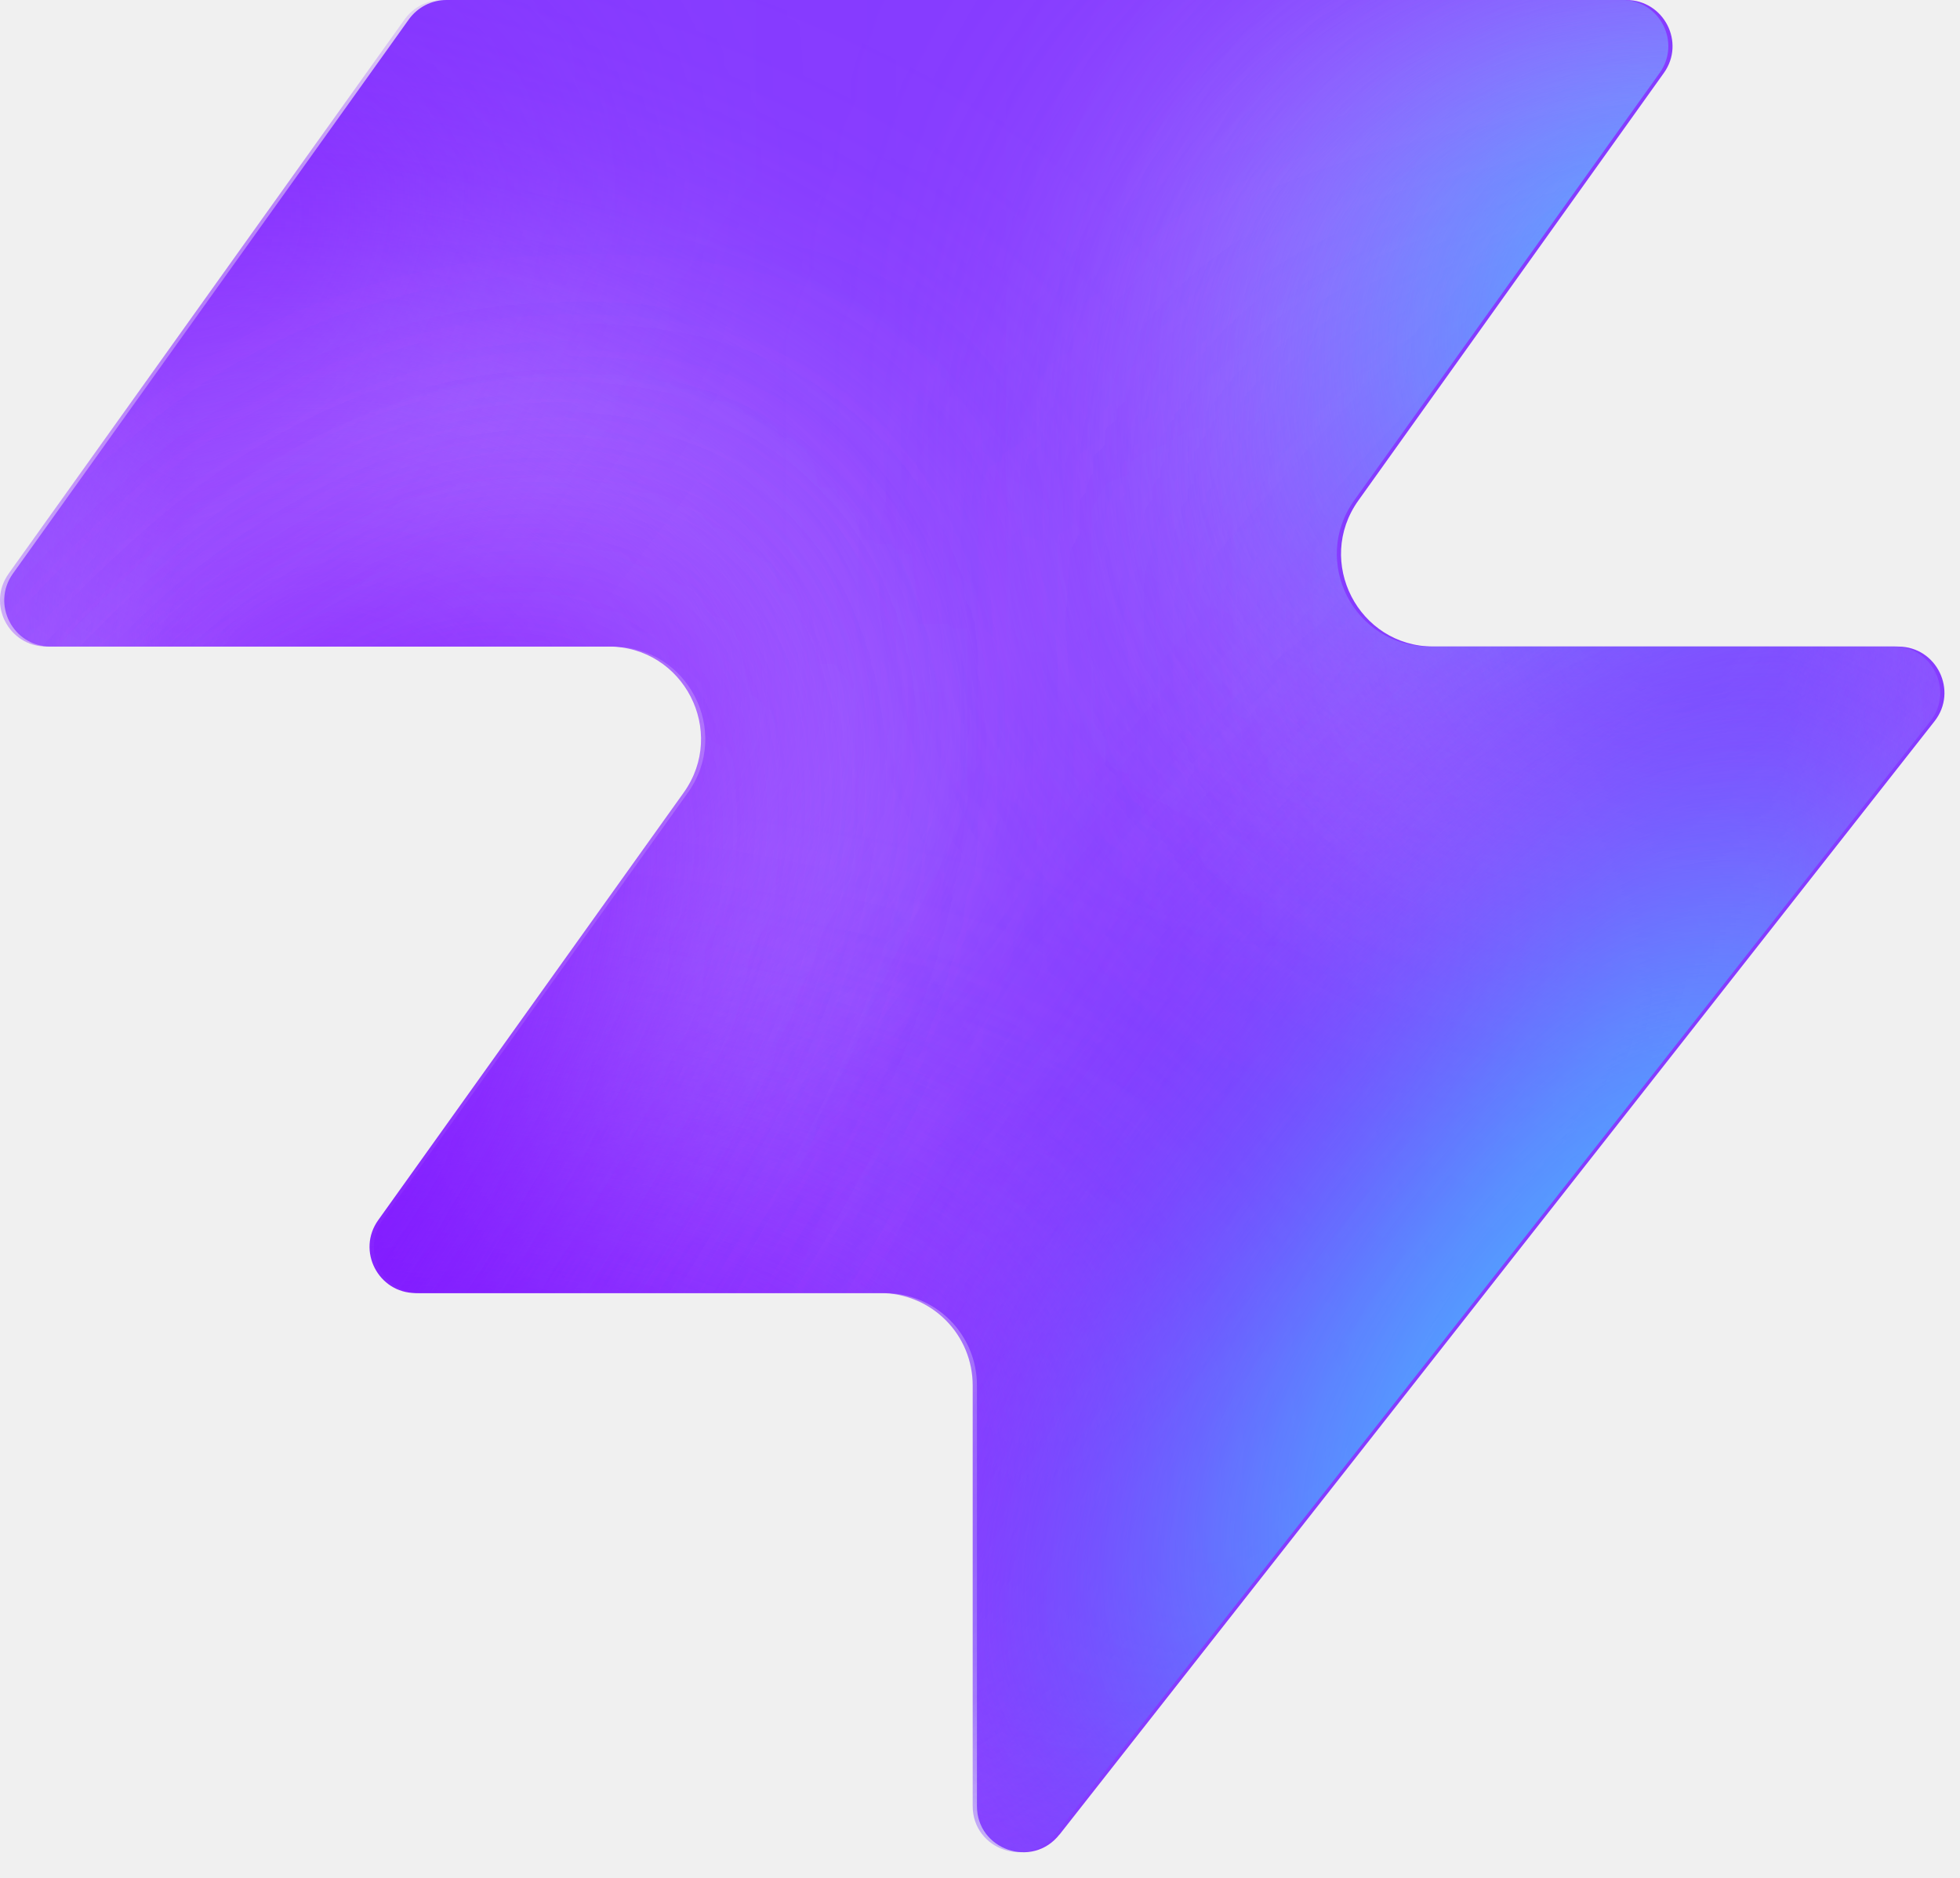
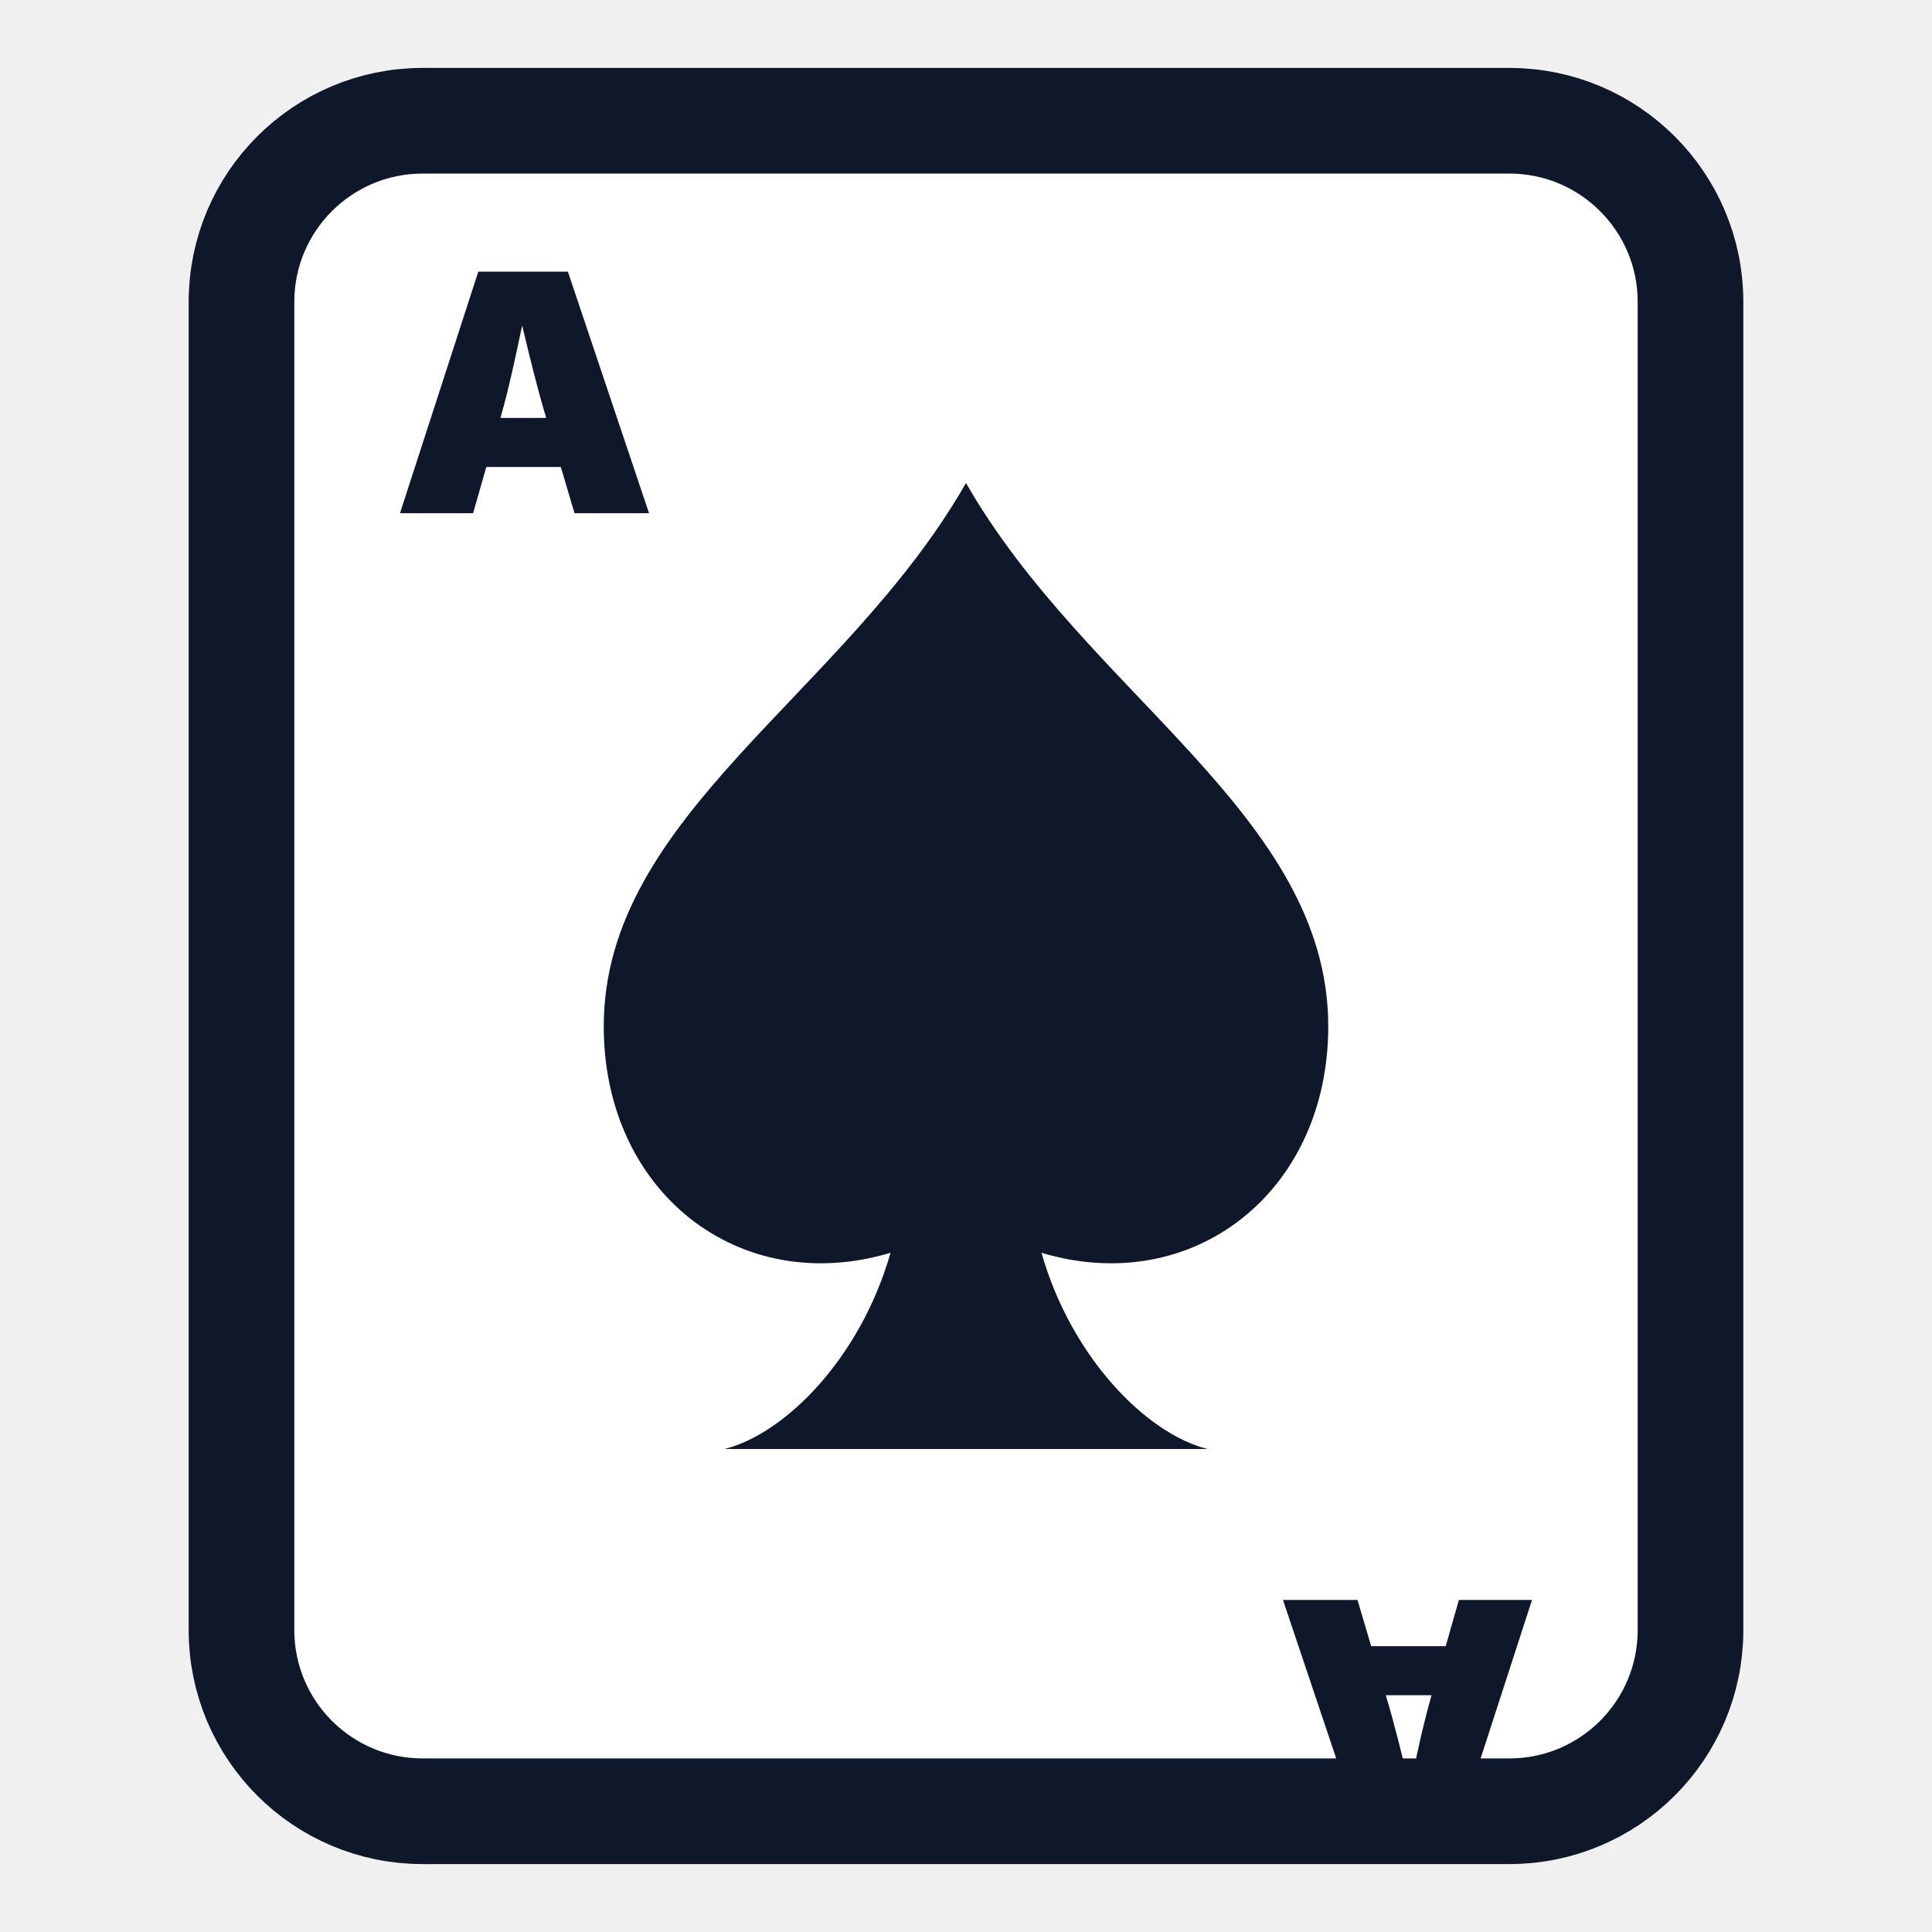
- <svg xmlns="http://www.w3.org/2000/svg" width="48" height="46" fill="none" viewBox="0 0 48 46">
-   <path fill="#863bff" d="M25.946 44.938c-.664.845-2.021.375-2.021-.698V33.937a2.26 2.26 0 0 0-2.262-2.262H10.287c-.92 0-1.456-1.04-.92-1.788l7.48-10.471c1.07-1.497 0-3.578-1.842-3.578H1.237c-.92 0-1.456-1.04-.92-1.788L10.013.474c.214-.297.556-.474.92-.474h28.894c.92 0 1.456 1.04.92 1.788l-7.48 10.471c-1.07 1.498 0 3.579 1.842 3.579h11.377c.943 0 1.473 1.088.89 1.83L25.947 44.94z" style="fill:#863bff;fill:color(display-p3 .525 .23 1);fill-opacity:1" />
-   <mask id="a" width="48" height="46" x="0" y="0" maskUnits="userSpaceOnUse" style="mask-type:alpha">
-     <path fill="#000" d="M25.842 44.938c-.664.844-2.021.375-2.021-.698V33.937a2.26 2.26 0 0 0-2.262-2.262H10.183c-.92 0-1.456-1.04-.92-1.788l7.48-10.471c1.07-1.498 0-3.579-1.842-3.579H1.133c-.92 0-1.456-1.04-.92-1.787L9.91.473c.214-.297.556-.474.92-.474h28.894c.92 0 1.456 1.04.92 1.788l-7.48 10.471c-1.07 1.498 0 3.578 1.842 3.578h11.377c.943 0 1.473 1.088.89 1.832L25.843 44.94z" style="fill:#000;fill-opacity:1" />
-   </mask>
-   <g mask="url(#a)">
-     <g filter="url(#b)">
-       <ellipse cx="5.508" cy="14.704" fill="#ede6ff" rx="5.508" ry="14.704" style="fill:#ede6ff;fill:color(display-p3 .927 .903 1);fill-opacity:1" transform="matrix(.00324 1 1 -.00324 -4.47 31.516)" />
-     </g>
-     <g filter="url(#c)">
-       <ellipse cx="10.399" cy="29.851" fill="#ede6ff" rx="10.399" ry="29.851" style="fill:#ede6ff;fill:color(display-p3 .927 .903 1);fill-opacity:1" transform="matrix(.00324 1 1 -.00324 -39.328 7.883)" />
-     </g>
-     <g filter="url(#d)">
-       <ellipse cx="5.508" cy="30.487" fill="#7e14ff" rx="5.508" ry="30.487" style="fill:#7e14ff;fill:color(display-p3 .492 .077 1);fill-opacity:1" transform="rotate(89.814 -25.913 -14.639)scale(1 -1)" />
-     </g>
-     <g filter="url(#e)">
-       <ellipse cx="5.508" cy="30.599" fill="#7e14ff" rx="5.508" ry="30.599" style="fill:#7e14ff;fill:color(display-p3 .492 .077 1);fill-opacity:1" transform="rotate(89.814 -32.644 -3.334)scale(1 -1)" />
-     </g>
-     <g filter="url(#f)">
-       <ellipse cx="5.508" cy="30.599" fill="#7e14ff" rx="5.508" ry="30.599" style="fill:#7e14ff;fill:color(display-p3 .492 .077 1);fill-opacity:1" transform="matrix(.00324 1 1 -.00324 -34.34 30.47)" />
-     </g>
-     <g filter="url(#g)">
-       <ellipse cx="14.072" cy="22.078" fill="#ede6ff" rx="14.072" ry="22.078" style="fill:#ede6ff;fill:color(display-p3 .927 .903 1);fill-opacity:1" transform="rotate(93.35 24.506 48.493)scale(-1 1)" />
-     </g>
-     <g filter="url(#h)">
-       <ellipse cx="3.47" cy="21.501" fill="#7e14ff" rx="3.47" ry="21.501" style="fill:#7e14ff;fill:color(display-p3 .492 .077 1);fill-opacity:1" transform="rotate(89.009 28.708 47.59)scale(-1 1)" />
-     </g>
-     <g filter="url(#i)">
-       <ellipse cx="3.47" cy="21.501" fill="#7e14ff" rx="3.47" ry="21.501" style="fill:#7e14ff;fill:color(display-p3 .492 .077 1);fill-opacity:1" transform="rotate(89.009 28.708 47.59)scale(-1 1)" />
-     </g>
-     <g filter="url(#j)">
-       <ellipse cx=".387" cy="8.972" fill="#7e14ff" rx="4.407" ry="29.108" style="fill:#7e14ff;fill:color(display-p3 .492 .077 1);fill-opacity:1" transform="rotate(39.51 .387 8.972)" />
-     </g>
-     <g filter="url(#k)">
-       <ellipse cx="47.523" cy="-6.092" fill="#7e14ff" rx="4.407" ry="29.108" style="fill:#7e14ff;fill:color(display-p3 .492 .077 1);fill-opacity:1" transform="rotate(37.892 47.523 -6.092)" />
-     </g>
-     <g filter="url(#l)">
-       <ellipse cx="41.412" cy="6.333" fill="#47bfff" rx="5.971" ry="9.665" style="fill:#47bfff;fill:color(display-p3 .28 .748 1);fill-opacity:1" transform="rotate(37.892 41.412 6.333)" />
-     </g>
-     <g filter="url(#m)">
-       <ellipse cx="-1.879" cy="38.332" fill="#7e14ff" rx="4.407" ry="29.108" style="fill:#7e14ff;fill:color(display-p3 .492 .077 1);fill-opacity:1" transform="rotate(37.892 -1.88 38.332)" />
-     </g>
-     <g filter="url(#n)">
-       <ellipse cx="-1.879" cy="38.332" fill="#7e14ff" rx="4.407" ry="29.108" style="fill:#7e14ff;fill:color(display-p3 .492 .077 1);fill-opacity:1" transform="rotate(37.892 -1.88 38.332)" />
-     </g>
-     <g filter="url(#o)">
-       <ellipse cx="35.651" cy="29.907" fill="#7e14ff" rx="4.407" ry="29.108" style="fill:#7e14ff;fill:color(display-p3 .492 .077 1);fill-opacity:1" transform="rotate(37.892 35.651 29.907)" />
-     </g>
-     <g filter="url(#p)">
-       <ellipse cx="38.418" cy="32.4" fill="#47bfff" rx="5.971" ry="15.297" style="fill:#47bfff;fill:color(display-p3 .28 .748 1);fill-opacity:1" transform="rotate(37.892 38.418 32.4)" />
-     </g>
-   </g>
-   <defs>
-     <filter id="b" width="60.045" height="41.654" x="-19.77" y="16.149" color-interpolation-filters="sRGB" filterUnits="userSpaceOnUse">
-       <feFlood flood-opacity="0" result="BackgroundImageFix" />
-       <feBlend in="SourceGraphic" in2="BackgroundImageFix" result="shape" />
-       <feGaussianBlur result="effect1_foregroundBlur_2002_17158" stdDeviation="7.659" />
-     </filter>
-     <filter id="c" width="90.34" height="51.437" x="-54.613" y="-7.533" color-interpolation-filters="sRGB" filterUnits="userSpaceOnUse">
-       <feFlood flood-opacity="0" result="BackgroundImageFix" />
-       <feBlend in="SourceGraphic" in2="BackgroundImageFix" result="shape" />
-       <feGaussianBlur result="effect1_foregroundBlur_2002_17158" stdDeviation="7.659" />
-     </filter>
-     <filter id="d" width="79.355" height="29.4" x="-49.64" y="2.03" color-interpolation-filters="sRGB" filterUnits="userSpaceOnUse">
-       <feFlood flood-opacity="0" result="BackgroundImageFix" />
-       <feBlend in="SourceGraphic" in2="BackgroundImageFix" result="shape" />
-       <feGaussianBlur result="effect1_foregroundBlur_2002_17158" stdDeviation="4.596" />
-     </filter>
-     <filter id="e" width="79.579" height="29.4" x="-45.045" y="20.029" color-interpolation-filters="sRGB" filterUnits="userSpaceOnUse">
-       <feFlood flood-opacity="0" result="BackgroundImageFix" />
-       <feBlend in="SourceGraphic" in2="BackgroundImageFix" result="shape" />
-       <feGaussianBlur result="effect1_foregroundBlur_2002_17158" stdDeviation="4.596" />
-     </filter>
-     <filter id="f" width="79.579" height="29.4" x="-43.513" y="21.178" color-interpolation-filters="sRGB" filterUnits="userSpaceOnUse">
-       <feFlood flood-opacity="0" result="BackgroundImageFix" />
-       <feBlend in="SourceGraphic" in2="BackgroundImageFix" result="shape" />
-       <feGaussianBlur result="effect1_foregroundBlur_2002_17158" stdDeviation="4.596" />
-     </filter>
-     <filter id="g" width="74.749" height="58.852" x="15.756" y="-17.901" color-interpolation-filters="sRGB" filterUnits="userSpaceOnUse">
-       <feFlood flood-opacity="0" result="BackgroundImageFix" />
-       <feBlend in="SourceGraphic" in2="BackgroundImageFix" result="shape" />
-       <feGaussianBlur result="effect1_foregroundBlur_2002_17158" stdDeviation="7.659" />
-     </filter>
-     <filter id="h" width="61.377" height="25.362" x="23.548" y="2.284" color-interpolation-filters="sRGB" filterUnits="userSpaceOnUse">
-       <feFlood flood-opacity="0" result="BackgroundImageFix" />
-       <feBlend in="SourceGraphic" in2="BackgroundImageFix" result="shape" />
-       <feGaussianBlur result="effect1_foregroundBlur_2002_17158" stdDeviation="4.596" />
-     </filter>
-     <filter id="i" width="61.377" height="25.362" x="23.548" y="2.284" color-interpolation-filters="sRGB" filterUnits="userSpaceOnUse">
-       <feFlood flood-opacity="0" result="BackgroundImageFix" />
-       <feBlend in="SourceGraphic" in2="BackgroundImageFix" result="shape" />
-       <feGaussianBlur result="effect1_foregroundBlur_2002_17158" stdDeviation="4.596" />
-     </filter>
-     <filter id="j" width="56.045" height="63.649" x="-27.636" y="-22.853" color-interpolation-filters="sRGB" filterUnits="userSpaceOnUse">
-       <feFlood flood-opacity="0" result="BackgroundImageFix" />
-       <feBlend in="SourceGraphic" in2="BackgroundImageFix" result="shape" />
-       <feGaussianBlur result="effect1_foregroundBlur_2002_17158" stdDeviation="4.596" />
-     </filter>
-     <filter id="k" width="54.814" height="64.646" x="20.116" y="-38.415" color-interpolation-filters="sRGB" filterUnits="userSpaceOnUse">
-       <feFlood flood-opacity="0" result="BackgroundImageFix" />
-       <feBlend in="SourceGraphic" in2="BackgroundImageFix" result="shape" />
-       <feGaussianBlur result="effect1_foregroundBlur_2002_17158" stdDeviation="4.596" />
-     </filter>
-     <filter id="l" width="33.541" height="35.313" x="24.641" y="-11.323" color-interpolation-filters="sRGB" filterUnits="userSpaceOnUse">
-       <feFlood flood-opacity="0" result="BackgroundImageFix" />
-       <feBlend in="SourceGraphic" in2="BackgroundImageFix" result="shape" />
-       <feGaussianBlur result="effect1_foregroundBlur_2002_17158" stdDeviation="4.596" />
-     </filter>
-     <filter id="m" width="54.814" height="64.646" x="-29.286" y="6.009" color-interpolation-filters="sRGB" filterUnits="userSpaceOnUse">
-       <feFlood flood-opacity="0" result="BackgroundImageFix" />
-       <feBlend in="SourceGraphic" in2="BackgroundImageFix" result="shape" />
-       <feGaussianBlur result="effect1_foregroundBlur_2002_17158" stdDeviation="4.596" />
-     </filter>
-     <filter id="n" width="54.814" height="64.646" x="-29.286" y="6.009" color-interpolation-filters="sRGB" filterUnits="userSpaceOnUse">
-       <feFlood flood-opacity="0" result="BackgroundImageFix" />
-       <feBlend in="SourceGraphic" in2="BackgroundImageFix" result="shape" />
-       <feGaussianBlur result="effect1_foregroundBlur_2002_17158" stdDeviation="4.596" />
-     </filter>
-     <filter id="o" width="54.814" height="64.646" x="8.244" y="-2.416" color-interpolation-filters="sRGB" filterUnits="userSpaceOnUse">
-       <feFlood flood-opacity="0" result="BackgroundImageFix" />
-       <feBlend in="SourceGraphic" in2="BackgroundImageFix" result="shape" />
-       <feGaussianBlur result="effect1_foregroundBlur_2002_17158" stdDeviation="4.596" />
-     </filter>
-     <filter id="p" width="39.409" height="43.623" x="18.713" y="10.588" color-interpolation-filters="sRGB" filterUnits="userSpaceOnUse">
-       <feFlood flood-opacity="0" result="BackgroundImageFix" />
-       <feBlend in="SourceGraphic" in2="BackgroundImageFix" result="shape" />
-       <feGaussianBlur result="effect1_foregroundBlur_2002_17158" stdDeviation="4.596" />
-     </filter>
-   </defs>
+ <svg xmlns="http://www.w3.org/2000/svg" viewBox="0 0 64 64" width="64" height="64">
+   <rect x="8" y="4" width="48" height="56" rx="6" fill="#ffffff" stroke="#0f172a" stroke-width="3.5" />
+   <text x="13" y="17" font-family="system-ui, -apple-system, sans-serif" font-size="11" font-weight="900" fill="#0f172a">A</text>
+   <path d="M32 16 C28 23 20 27 20 34 C20 39.5 24.5 43 29.5 41.5 C28.5 45 26 47.5 24 48 L40 48 C38 47.5 35.5 45 34.5 41.5 C39.5 43 44 39.5 44 34 C44 27 36 23 32 16 Z" fill="#0f172a" />
+   <text x="51" y="53" font-family="system-ui, -apple-system, sans-serif" font-size="11" font-weight="900" fill="#0f172a" transform="rotate(180 51 53)">A</text>
</svg>
